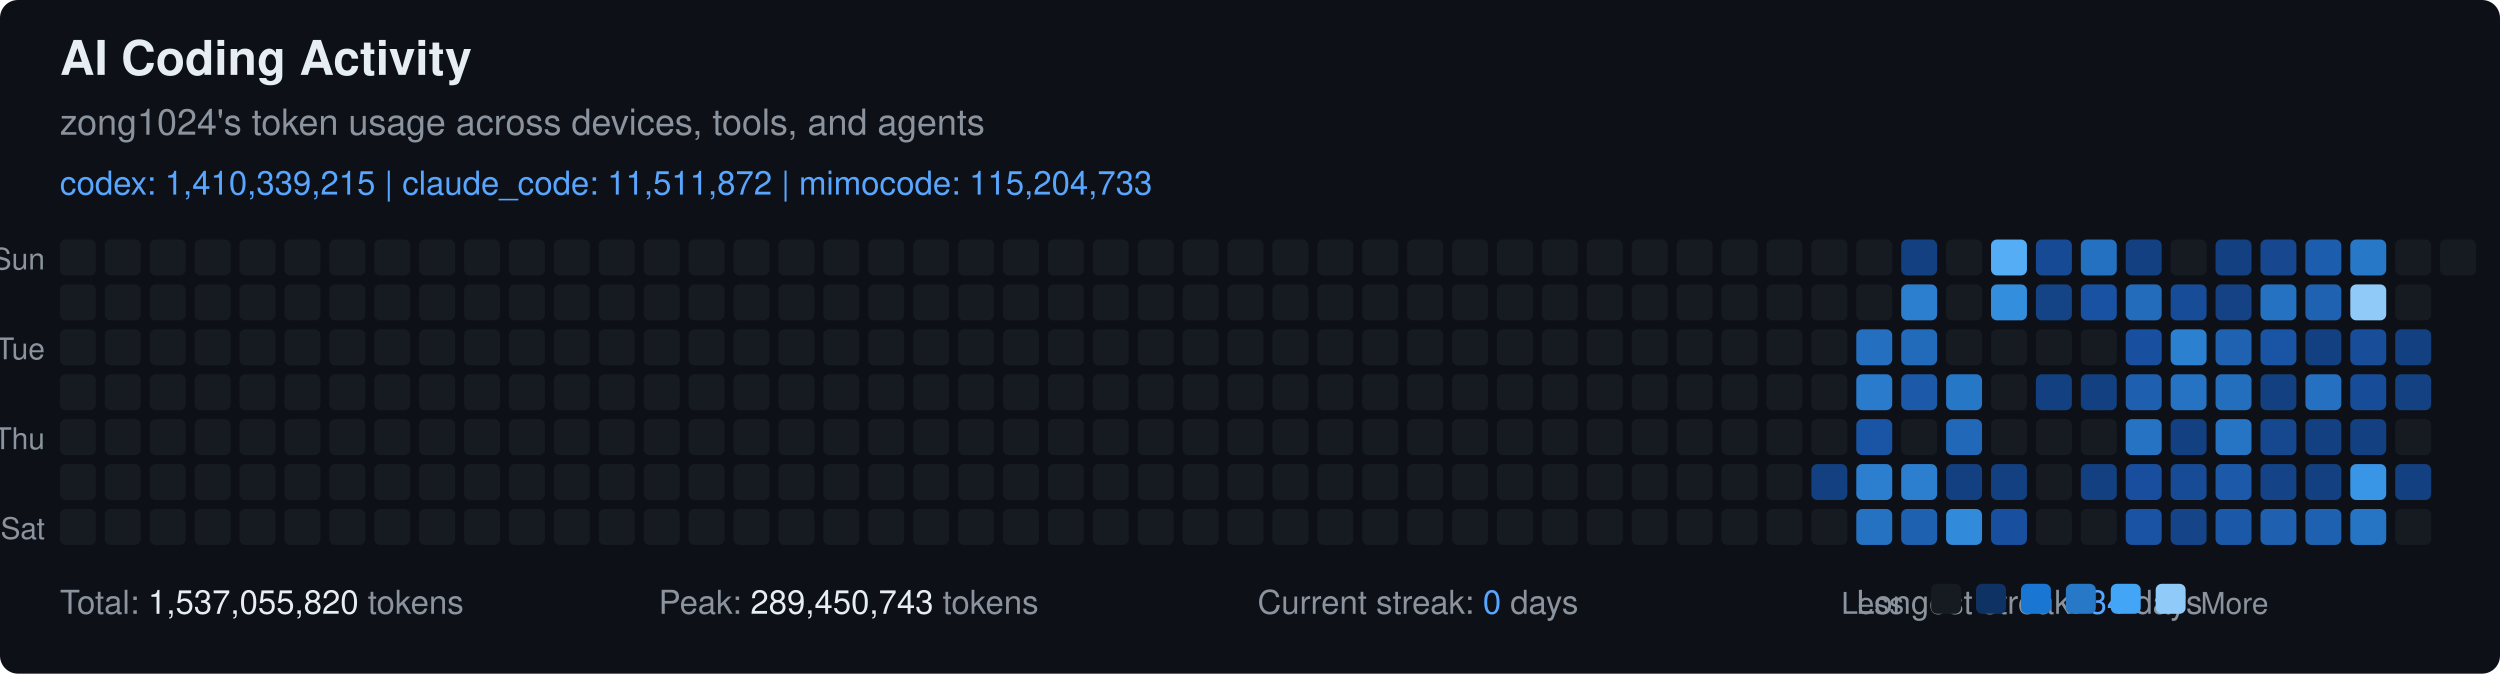
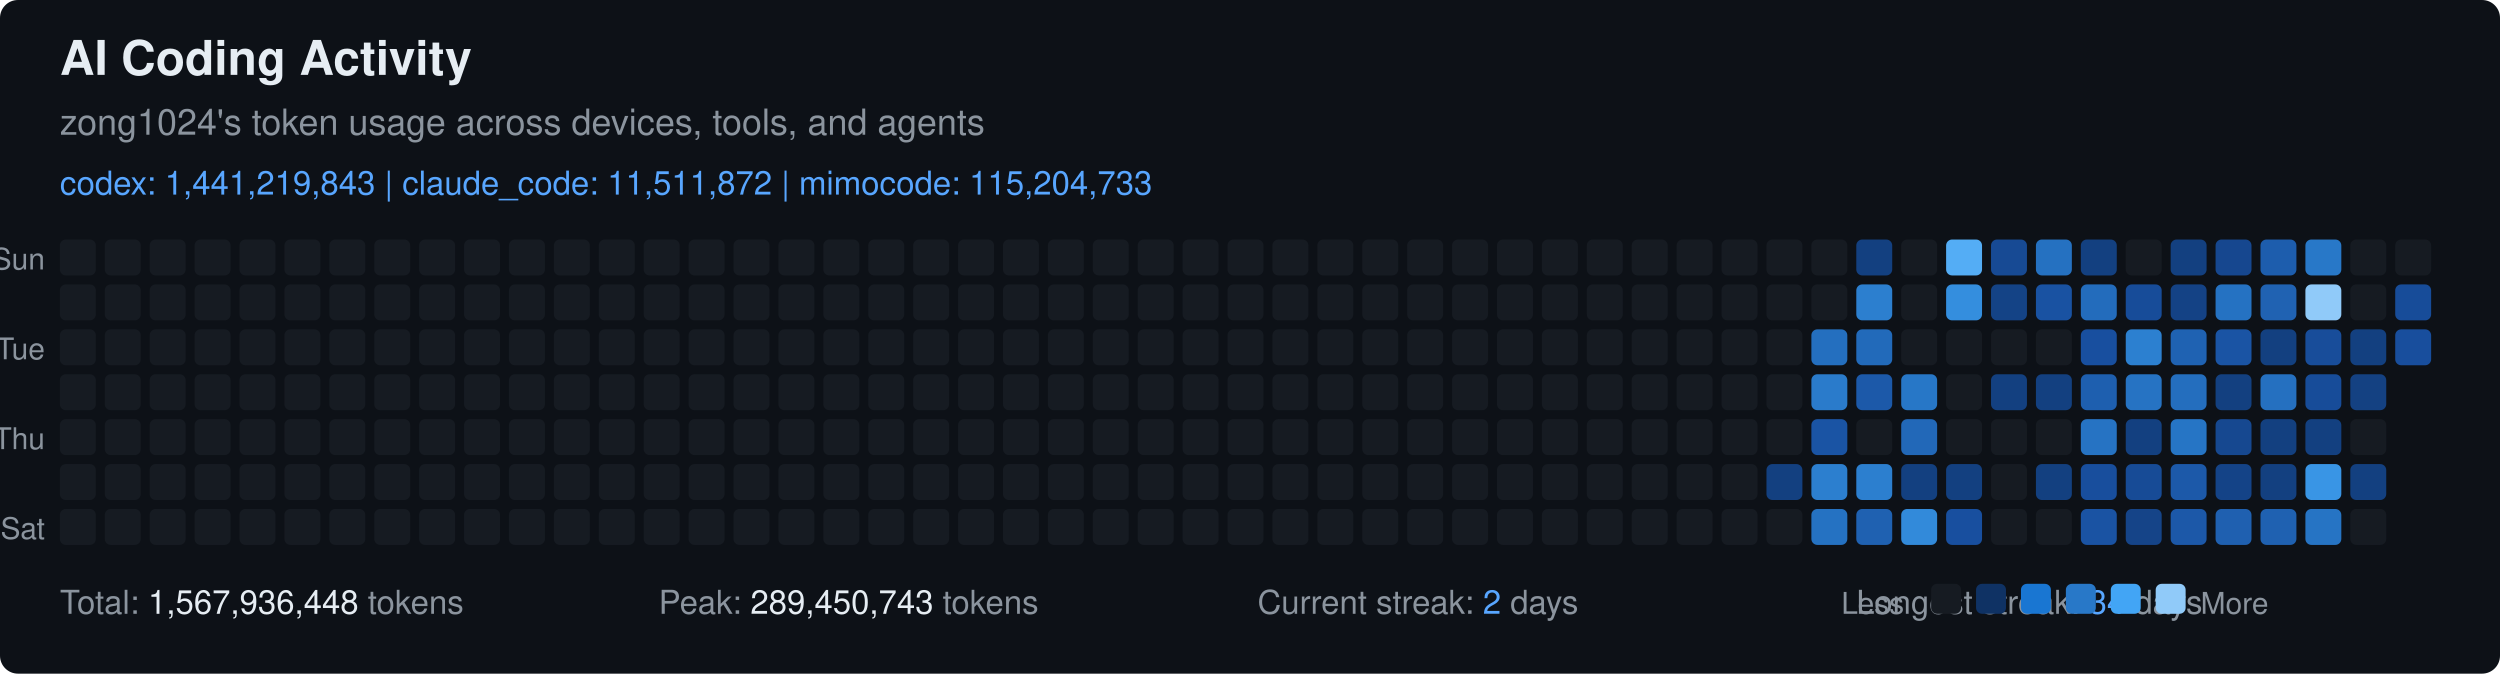
<svg xmlns="http://www.w3.org/2000/svg" width="835" height="225" viewBox="0 0 835 225" font-family="-apple-system, BlinkMacSystemFont, 'Segoe UI', Helvetica, Arial, sans-serif">
  <rect width="835" height="225" fill="#0d1117" rx="6" ry="6" />
  <text x="20" y="25" fill="#e6edf3" font-size="16" font-weight="600">
    AI Coding Activity
  </text>
  <text x="20" y="45" fill="#8b949e" font-size="12">
    zong1024's token usage across devices, tools, and agents
  </text>
  <text x="20" y="65" fill="#58a6ff" font-size="11">
-     codex: 1,410,339,215 | claude_code: 11,511,872 | mimocode: 115,204,733
+     codex: 1,441,219,843 | claude_code: 11,511,872 | mimocode: 115,204,733
  </text>
  <text x="15" y="90" fill="#8b949e" font-size="10" text-anchor="end">Sun</text>
  <text x="15" y="120" fill="#8b949e" font-size="10" text-anchor="end">Tue</text>
  <text x="15" y="150" fill="#8b949e" font-size="10" text-anchor="end">Thu</text>
  <text x="15" y="180" fill="#8b949e" font-size="10" text-anchor="end">Sat</text>
  <rect x="20" y="80" width="12" height="12" fill="#161b22" rx="2" ry="2" />
  <rect x="20" y="95" width="12" height="12" fill="#161b22" rx="2" ry="2" />
  <rect x="20" y="110" width="12" height="12" fill="#161b22" rx="2" ry="2" />
  <rect x="20" y="125" width="12" height="12" fill="#161b22" rx="2" ry="2" />
  <rect x="20" y="140" width="12" height="12" fill="#161b22" rx="2" ry="2" />
  <rect x="20" y="155" width="12" height="12" fill="#161b22" rx="2" ry="2" />
  <rect x="20" y="170" width="12" height="12" fill="#161b22" rx="2" ry="2" />
  <rect x="35" y="80" width="12" height="12" fill="#161b22" rx="2" ry="2" />
  <rect x="35" y="95" width="12" height="12" fill="#161b22" rx="2" ry="2" />
  <rect x="35" y="110" width="12" height="12" fill="#161b22" rx="2" ry="2" />
  <rect x="35" y="125" width="12" height="12" fill="#161b22" rx="2" ry="2" />
  <rect x="35" y="140" width="12" height="12" fill="#161b22" rx="2" ry="2" />
  <rect x="35" y="155" width="12" height="12" fill="#161b22" rx="2" ry="2" />
  <rect x="35" y="170" width="12" height="12" fill="#161b22" rx="2" ry="2" />
  <rect x="50" y="80" width="12" height="12" fill="#161b22" rx="2" ry="2" />
  <rect x="50" y="95" width="12" height="12" fill="#161b22" rx="2" ry="2" />
  <rect x="50" y="110" width="12" height="12" fill="#161b22" rx="2" ry="2" />
  <rect x="50" y="125" width="12" height="12" fill="#161b22" rx="2" ry="2" />
  <rect x="50" y="140" width="12" height="12" fill="#161b22" rx="2" ry="2" />
  <rect x="50" y="155" width="12" height="12" fill="#161b22" rx="2" ry="2" />
  <rect x="50" y="170" width="12" height="12" fill="#161b22" rx="2" ry="2" />
  <rect x="65" y="80" width="12" height="12" fill="#161b22" rx="2" ry="2" />
  <rect x="65" y="95" width="12" height="12" fill="#161b22" rx="2" ry="2" />
  <rect x="65" y="110" width="12" height="12" fill="#161b22" rx="2" ry="2" />
  <rect x="65" y="125" width="12" height="12" fill="#161b22" rx="2" ry="2" />
  <rect x="65" y="140" width="12" height="12" fill="#161b22" rx="2" ry="2" />
  <rect x="65" y="155" width="12" height="12" fill="#161b22" rx="2" ry="2" />
  <rect x="65" y="170" width="12" height="12" fill="#161b22" rx="2" ry="2" />
  <rect x="80" y="80" width="12" height="12" fill="#161b22" rx="2" ry="2" />
  <rect x="80" y="95" width="12" height="12" fill="#161b22" rx="2" ry="2" />
  <rect x="80" y="110" width="12" height="12" fill="#161b22" rx="2" ry="2" />
  <rect x="80" y="125" width="12" height="12" fill="#161b22" rx="2" ry="2" />
  <rect x="80" y="140" width="12" height="12" fill="#161b22" rx="2" ry="2" />
  <rect x="80" y="155" width="12" height="12" fill="#161b22" rx="2" ry="2" />
  <rect x="80" y="170" width="12" height="12" fill="#161b22" rx="2" ry="2" />
  <rect x="95" y="80" width="12" height="12" fill="#161b22" rx="2" ry="2" />
  <rect x="95" y="95" width="12" height="12" fill="#161b22" rx="2" ry="2" />
  <rect x="95" y="110" width="12" height="12" fill="#161b22" rx="2" ry="2" />
  <rect x="95" y="125" width="12" height="12" fill="#161b22" rx="2" ry="2" />
  <rect x="95" y="140" width="12" height="12" fill="#161b22" rx="2" ry="2" />
  <rect x="95" y="155" width="12" height="12" fill="#161b22" rx="2" ry="2" />
  <rect x="95" y="170" width="12" height="12" fill="#161b22" rx="2" ry="2" />
  <rect x="110" y="80" width="12" height="12" fill="#161b22" rx="2" ry="2" />
  <rect x="110" y="95" width="12" height="12" fill="#161b22" rx="2" ry="2" />
  <rect x="110" y="110" width="12" height="12" fill="#161b22" rx="2" ry="2" />
  <rect x="110" y="125" width="12" height="12" fill="#161b22" rx="2" ry="2" />
  <rect x="110" y="140" width="12" height="12" fill="#161b22" rx="2" ry="2" />
  <rect x="110" y="155" width="12" height="12" fill="#161b22" rx="2" ry="2" />
  <rect x="110" y="170" width="12" height="12" fill="#161b22" rx="2" ry="2" />
  <rect x="125" y="80" width="12" height="12" fill="#161b22" rx="2" ry="2" />
  <rect x="125" y="95" width="12" height="12" fill="#161b22" rx="2" ry="2" />
  <rect x="125" y="110" width="12" height="12" fill="#161b22" rx="2" ry="2" />
  <rect x="125" y="125" width="12" height="12" fill="#161b22" rx="2" ry="2" />
  <rect x="125" y="140" width="12" height="12" fill="#161b22" rx="2" ry="2" />
  <rect x="125" y="155" width="12" height="12" fill="#161b22" rx="2" ry="2" />
  <rect x="125" y="170" width="12" height="12" fill="#161b22" rx="2" ry="2" />
  <rect x="140" y="80" width="12" height="12" fill="#161b22" rx="2" ry="2" />
  <rect x="140" y="95" width="12" height="12" fill="#161b22" rx="2" ry="2" />
  <rect x="140" y="110" width="12" height="12" fill="#161b22" rx="2" ry="2" />
  <rect x="140" y="125" width="12" height="12" fill="#161b22" rx="2" ry="2" />
  <rect x="140" y="140" width="12" height="12" fill="#161b22" rx="2" ry="2" />
  <rect x="140" y="155" width="12" height="12" fill="#161b22" rx="2" ry="2" />
  <rect x="140" y="170" width="12" height="12" fill="#161b22" rx="2" ry="2" />
  <rect x="155" y="80" width="12" height="12" fill="#161b22" rx="2" ry="2" />
  <rect x="155" y="95" width="12" height="12" fill="#161b22" rx="2" ry="2" />
  <rect x="155" y="110" width="12" height="12" fill="#161b22" rx="2" ry="2" />
  <rect x="155" y="125" width="12" height="12" fill="#161b22" rx="2" ry="2" />
  <rect x="155" y="140" width="12" height="12" fill="#161b22" rx="2" ry="2" />
  <rect x="155" y="155" width="12" height="12" fill="#161b22" rx="2" ry="2" />
  <rect x="155" y="170" width="12" height="12" fill="#161b22" rx="2" ry="2" />
  <rect x="170" y="80" width="12" height="12" fill="#161b22" rx="2" ry="2" />
  <rect x="170" y="95" width="12" height="12" fill="#161b22" rx="2" ry="2" />
  <rect x="170" y="110" width="12" height="12" fill="#161b22" rx="2" ry="2" />
  <rect x="170" y="125" width="12" height="12" fill="#161b22" rx="2" ry="2" />
  <rect x="170" y="140" width="12" height="12" fill="#161b22" rx="2" ry="2" />
  <rect x="170" y="155" width="12" height="12" fill="#161b22" rx="2" ry="2" />
  <rect x="170" y="170" width="12" height="12" fill="#161b22" rx="2" ry="2" />
  <rect x="185" y="80" width="12" height="12" fill="#161b22" rx="2" ry="2" />
  <rect x="185" y="95" width="12" height="12" fill="#161b22" rx="2" ry="2" />
  <rect x="185" y="110" width="12" height="12" fill="#161b22" rx="2" ry="2" />
  <rect x="185" y="125" width="12" height="12" fill="#161b22" rx="2" ry="2" />
  <rect x="185" y="140" width="12" height="12" fill="#161b22" rx="2" ry="2" />
  <rect x="185" y="155" width="12" height="12" fill="#161b22" rx="2" ry="2" />
  <rect x="185" y="170" width="12" height="12" fill="#161b22" rx="2" ry="2" />
  <rect x="200" y="80" width="12" height="12" fill="#161b22" rx="2" ry="2" />
  <rect x="200" y="95" width="12" height="12" fill="#161b22" rx="2" ry="2" />
  <rect x="200" y="110" width="12" height="12" fill="#161b22" rx="2" ry="2" />
  <rect x="200" y="125" width="12" height="12" fill="#161b22" rx="2" ry="2" />
  <rect x="200" y="140" width="12" height="12" fill="#161b22" rx="2" ry="2" />
  <rect x="200" y="155" width="12" height="12" fill="#161b22" rx="2" ry="2" />
  <rect x="200" y="170" width="12" height="12" fill="#161b22" rx="2" ry="2" />
  <rect x="215" y="80" width="12" height="12" fill="#161b22" rx="2" ry="2" />
  <rect x="215" y="95" width="12" height="12" fill="#161b22" rx="2" ry="2" />
  <rect x="215" y="110" width="12" height="12" fill="#161b22" rx="2" ry="2" />
  <rect x="215" y="125" width="12" height="12" fill="#161b22" rx="2" ry="2" />
  <rect x="215" y="140" width="12" height="12" fill="#161b22" rx="2" ry="2" />
  <rect x="215" y="155" width="12" height="12" fill="#161b22" rx="2" ry="2" />
  <rect x="215" y="170" width="12" height="12" fill="#161b22" rx="2" ry="2" />
  <rect x="230" y="80" width="12" height="12" fill="#161b22" rx="2" ry="2" />
  <rect x="230" y="95" width="12" height="12" fill="#161b22" rx="2" ry="2" />
  <rect x="230" y="110" width="12" height="12" fill="#161b22" rx="2" ry="2" />
  <rect x="230" y="125" width="12" height="12" fill="#161b22" rx="2" ry="2" />
  <rect x="230" y="140" width="12" height="12" fill="#161b22" rx="2" ry="2" />
  <rect x="230" y="155" width="12" height="12" fill="#161b22" rx="2" ry="2" />
  <rect x="230" y="170" width="12" height="12" fill="#161b22" rx="2" ry="2" />
  <rect x="245" y="80" width="12" height="12" fill="#161b22" rx="2" ry="2" />
  <rect x="245" y="95" width="12" height="12" fill="#161b22" rx="2" ry="2" />
  <rect x="245" y="110" width="12" height="12" fill="#161b22" rx="2" ry="2" />
  <rect x="245" y="125" width="12" height="12" fill="#161b22" rx="2" ry="2" />
  <rect x="245" y="140" width="12" height="12" fill="#161b22" rx="2" ry="2" />
  <rect x="245" y="155" width="12" height="12" fill="#161b22" rx="2" ry="2" />
  <rect x="245" y="170" width="12" height="12" fill="#161b22" rx="2" ry="2" />
  <rect x="260" y="80" width="12" height="12" fill="#161b22" rx="2" ry="2" />
  <rect x="260" y="95" width="12" height="12" fill="#161b22" rx="2" ry="2" />
  <rect x="260" y="110" width="12" height="12" fill="#161b22" rx="2" ry="2" />
  <rect x="260" y="125" width="12" height="12" fill="#161b22" rx="2" ry="2" />
  <rect x="260" y="140" width="12" height="12" fill="#161b22" rx="2" ry="2" />
  <rect x="260" y="155" width="12" height="12" fill="#161b22" rx="2" ry="2" />
  <rect x="260" y="170" width="12" height="12" fill="#161b22" rx="2" ry="2" />
  <rect x="275" y="80" width="12" height="12" fill="#161b22" rx="2" ry="2" />
  <rect x="275" y="95" width="12" height="12" fill="#161b22" rx="2" ry="2" />
  <rect x="275" y="110" width="12" height="12" fill="#161b22" rx="2" ry="2" />
  <rect x="275" y="125" width="12" height="12" fill="#161b22" rx="2" ry="2" />
  <rect x="275" y="140" width="12" height="12" fill="#161b22" rx="2" ry="2" />
  <rect x="275" y="155" width="12" height="12" fill="#161b22" rx="2" ry="2" />
  <rect x="275" y="170" width="12" height="12" fill="#161b22" rx="2" ry="2" />
  <rect x="290" y="80" width="12" height="12" fill="#161b22" rx="2" ry="2" />
  <rect x="290" y="95" width="12" height="12" fill="#161b22" rx="2" ry="2" />
  <rect x="290" y="110" width="12" height="12" fill="#161b22" rx="2" ry="2" />
  <rect x="290" y="125" width="12" height="12" fill="#161b22" rx="2" ry="2" />
  <rect x="290" y="140" width="12" height="12" fill="#161b22" rx="2" ry="2" />
  <rect x="290" y="155" width="12" height="12" fill="#161b22" rx="2" ry="2" />
  <rect x="290" y="170" width="12" height="12" fill="#161b22" rx="2" ry="2" />
  <rect x="305" y="80" width="12" height="12" fill="#161b22" rx="2" ry="2" />
  <rect x="305" y="95" width="12" height="12" fill="#161b22" rx="2" ry="2" />
  <rect x="305" y="110" width="12" height="12" fill="#161b22" rx="2" ry="2" />
  <rect x="305" y="125" width="12" height="12" fill="#161b22" rx="2" ry="2" />
  <rect x="305" y="140" width="12" height="12" fill="#161b22" rx="2" ry="2" />
  <rect x="305" y="155" width="12" height="12" fill="#161b22" rx="2" ry="2" />
  <rect x="305" y="170" width="12" height="12" fill="#161b22" rx="2" ry="2" />
  <rect x="320" y="80" width="12" height="12" fill="#161b22" rx="2" ry="2" />
  <rect x="320" y="95" width="12" height="12" fill="#161b22" rx="2" ry="2" />
  <rect x="320" y="110" width="12" height="12" fill="#161b22" rx="2" ry="2" />
  <rect x="320" y="125" width="12" height="12" fill="#161b22" rx="2" ry="2" />
  <rect x="320" y="140" width="12" height="12" fill="#161b22" rx="2" ry="2" />
  <rect x="320" y="155" width="12" height="12" fill="#161b22" rx="2" ry="2" />
  <rect x="320" y="170" width="12" height="12" fill="#161b22" rx="2" ry="2" />
  <rect x="335" y="80" width="12" height="12" fill="#161b22" rx="2" ry="2" />
  <rect x="335" y="95" width="12" height="12" fill="#161b22" rx="2" ry="2" />
  <rect x="335" y="110" width="12" height="12" fill="#161b22" rx="2" ry="2" />
  <rect x="335" y="125" width="12" height="12" fill="#161b22" rx="2" ry="2" />
  <rect x="335" y="140" width="12" height="12" fill="#161b22" rx="2" ry="2" />
  <rect x="335" y="155" width="12" height="12" fill="#161b22" rx="2" ry="2" />
  <rect x="335" y="170" width="12" height="12" fill="#161b22" rx="2" ry="2" />
  <rect x="350" y="80" width="12" height="12" fill="#161b22" rx="2" ry="2" />
  <rect x="350" y="95" width="12" height="12" fill="#161b22" rx="2" ry="2" />
  <rect x="350" y="110" width="12" height="12" fill="#161b22" rx="2" ry="2" />
  <rect x="350" y="125" width="12" height="12" fill="#161b22" rx="2" ry="2" />
  <rect x="350" y="140" width="12" height="12" fill="#161b22" rx="2" ry="2" />
  <rect x="350" y="155" width="12" height="12" fill="#161b22" rx="2" ry="2" />
  <rect x="350" y="170" width="12" height="12" fill="#161b22" rx="2" ry="2" />
  <rect x="365" y="80" width="12" height="12" fill="#161b22" rx="2" ry="2" />
  <rect x="365" y="95" width="12" height="12" fill="#161b22" rx="2" ry="2" />
  <rect x="365" y="110" width="12" height="12" fill="#161b22" rx="2" ry="2" />
  <rect x="365" y="125" width="12" height="12" fill="#161b22" rx="2" ry="2" />
  <rect x="365" y="140" width="12" height="12" fill="#161b22" rx="2" ry="2" />
  <rect x="365" y="155" width="12" height="12" fill="#161b22" rx="2" ry="2" />
  <rect x="365" y="170" width="12" height="12" fill="#161b22" rx="2" ry="2" />
  <rect x="380" y="80" width="12" height="12" fill="#161b22" rx="2" ry="2" />
  <rect x="380" y="95" width="12" height="12" fill="#161b22" rx="2" ry="2" />
  <rect x="380" y="110" width="12" height="12" fill="#161b22" rx="2" ry="2" />
  <rect x="380" y="125" width="12" height="12" fill="#161b22" rx="2" ry="2" />
  <rect x="380" y="140" width="12" height="12" fill="#161b22" rx="2" ry="2" />
  <rect x="380" y="155" width="12" height="12" fill="#161b22" rx="2" ry="2" />
  <rect x="380" y="170" width="12" height="12" fill="#161b22" rx="2" ry="2" />
  <rect x="395" y="80" width="12" height="12" fill="#161b22" rx="2" ry="2" />
  <rect x="395" y="95" width="12" height="12" fill="#161b22" rx="2" ry="2" />
  <rect x="395" y="110" width="12" height="12" fill="#161b22" rx="2" ry="2" />
  <rect x="395" y="125" width="12" height="12" fill="#161b22" rx="2" ry="2" />
  <rect x="395" y="140" width="12" height="12" fill="#161b22" rx="2" ry="2" />
  <rect x="395" y="155" width="12" height="12" fill="#161b22" rx="2" ry="2" />
  <rect x="395" y="170" width="12" height="12" fill="#161b22" rx="2" ry="2" />
  <rect x="410" y="80" width="12" height="12" fill="#161b22" rx="2" ry="2" />
  <rect x="410" y="95" width="12" height="12" fill="#161b22" rx="2" ry="2" />
  <rect x="410" y="110" width="12" height="12" fill="#161b22" rx="2" ry="2" />
  <rect x="410" y="125" width="12" height="12" fill="#161b22" rx="2" ry="2" />
  <rect x="410" y="140" width="12" height="12" fill="#161b22" rx="2" ry="2" />
  <rect x="410" y="155" width="12" height="12" fill="#161b22" rx="2" ry="2" />
  <rect x="410" y="170" width="12" height="12" fill="#161b22" rx="2" ry="2" />
  <rect x="425" y="80" width="12" height="12" fill="#161b22" rx="2" ry="2" />
  <rect x="425" y="95" width="12" height="12" fill="#161b22" rx="2" ry="2" />
  <rect x="425" y="110" width="12" height="12" fill="#161b22" rx="2" ry="2" />
  <rect x="425" y="125" width="12" height="12" fill="#161b22" rx="2" ry="2" />
  <rect x="425" y="140" width="12" height="12" fill="#161b22" rx="2" ry="2" />
  <rect x="425" y="155" width="12" height="12" fill="#161b22" rx="2" ry="2" />
  <rect x="425" y="170" width="12" height="12" fill="#161b22" rx="2" ry="2" />
  <rect x="440" y="80" width="12" height="12" fill="#161b22" rx="2" ry="2" />
  <rect x="440" y="95" width="12" height="12" fill="#161b22" rx="2" ry="2" />
  <rect x="440" y="110" width="12" height="12" fill="#161b22" rx="2" ry="2" />
  <rect x="440" y="125" width="12" height="12" fill="#161b22" rx="2" ry="2" />
  <rect x="440" y="140" width="12" height="12" fill="#161b22" rx="2" ry="2" />
  <rect x="440" y="155" width="12" height="12" fill="#161b22" rx="2" ry="2" />
  <rect x="440" y="170" width="12" height="12" fill="#161b22" rx="2" ry="2" />
  <rect x="455" y="80" width="12" height="12" fill="#161b22" rx="2" ry="2" />
  <rect x="455" y="95" width="12" height="12" fill="#161b22" rx="2" ry="2" />
  <rect x="455" y="110" width="12" height="12" fill="#161b22" rx="2" ry="2" />
  <rect x="455" y="125" width="12" height="12" fill="#161b22" rx="2" ry="2" />
  <rect x="455" y="140" width="12" height="12" fill="#161b22" rx="2" ry="2" />
  <rect x="455" y="155" width="12" height="12" fill="#161b22" rx="2" ry="2" />
  <rect x="455" y="170" width="12" height="12" fill="#161b22" rx="2" ry="2" />
  <rect x="470" y="80" width="12" height="12" fill="#161b22" rx="2" ry="2" />
  <rect x="470" y="95" width="12" height="12" fill="#161b22" rx="2" ry="2" />
  <rect x="470" y="110" width="12" height="12" fill="#161b22" rx="2" ry="2" />
  <rect x="470" y="125" width="12" height="12" fill="#161b22" rx="2" ry="2" />
  <rect x="470" y="140" width="12" height="12" fill="#161b22" rx="2" ry="2" />
  <rect x="470" y="155" width="12" height="12" fill="#161b22" rx="2" ry="2" />
  <rect x="470" y="170" width="12" height="12" fill="#161b22" rx="2" ry="2" />
  <rect x="485" y="80" width="12" height="12" fill="#161b22" rx="2" ry="2" />
  <rect x="485" y="95" width="12" height="12" fill="#161b22" rx="2" ry="2" />
  <rect x="485" y="110" width="12" height="12" fill="#161b22" rx="2" ry="2" />
  <rect x="485" y="125" width="12" height="12" fill="#161b22" rx="2" ry="2" />
  <rect x="485" y="140" width="12" height="12" fill="#161b22" rx="2" ry="2" />
  <rect x="485" y="155" width="12" height="12" fill="#161b22" rx="2" ry="2" />
  <rect x="485" y="170" width="12" height="12" fill="#161b22" rx="2" ry="2" />
  <rect x="500" y="80" width="12" height="12" fill="#161b22" rx="2" ry="2" />
  <rect x="500" y="95" width="12" height="12" fill="#161b22" rx="2" ry="2" />
  <rect x="500" y="110" width="12" height="12" fill="#161b22" rx="2" ry="2" />
  <rect x="500" y="125" width="12" height="12" fill="#161b22" rx="2" ry="2" />
  <rect x="500" y="140" width="12" height="12" fill="#161b22" rx="2" ry="2" />
  <rect x="500" y="155" width="12" height="12" fill="#161b22" rx="2" ry="2" />
  <rect x="500" y="170" width="12" height="12" fill="#161b22" rx="2" ry="2" />
  <rect x="515" y="80" width="12" height="12" fill="#161b22" rx="2" ry="2" />
  <rect x="515" y="95" width="12" height="12" fill="#161b22" rx="2" ry="2" />
  <rect x="515" y="110" width="12" height="12" fill="#161b22" rx="2" ry="2" />
  <rect x="515" y="125" width="12" height="12" fill="#161b22" rx="2" ry="2" />
  <rect x="515" y="140" width="12" height="12" fill="#161b22" rx="2" ry="2" />
  <rect x="515" y="155" width="12" height="12" fill="#161b22" rx="2" ry="2" />
  <rect x="515" y="170" width="12" height="12" fill="#161b22" rx="2" ry="2" />
  <rect x="530" y="80" width="12" height="12" fill="#161b22" rx="2" ry="2" />
  <rect x="530" y="95" width="12" height="12" fill="#161b22" rx="2" ry="2" />
  <rect x="530" y="110" width="12" height="12" fill="#161b22" rx="2" ry="2" />
  <rect x="530" y="125" width="12" height="12" fill="#161b22" rx="2" ry="2" />
  <rect x="530" y="140" width="12" height="12" fill="#161b22" rx="2" ry="2" />
  <rect x="530" y="155" width="12" height="12" fill="#161b22" rx="2" ry="2" />
  <rect x="530" y="170" width="12" height="12" fill="#161b22" rx="2" ry="2" />
  <rect x="545" y="80" width="12" height="12" fill="#161b22" rx="2" ry="2" />
  <rect x="545" y="95" width="12" height="12" fill="#161b22" rx="2" ry="2" />
  <rect x="545" y="110" width="12" height="12" fill="#161b22" rx="2" ry="2" />
  <rect x="545" y="125" width="12" height="12" fill="#161b22" rx="2" ry="2" />
  <rect x="545" y="140" width="12" height="12" fill="#161b22" rx="2" ry="2" />
  <rect x="545" y="155" width="12" height="12" fill="#161b22" rx="2" ry="2" />
  <rect x="545" y="170" width="12" height="12" fill="#161b22" rx="2" ry="2" />
  <rect x="560" y="80" width="12" height="12" fill="#161b22" rx="2" ry="2" />
  <rect x="560" y="95" width="12" height="12" fill="#161b22" rx="2" ry="2" />
  <rect x="560" y="110" width="12" height="12" fill="#161b22" rx="2" ry="2" />
  <rect x="560" y="125" width="12" height="12" fill="#161b22" rx="2" ry="2" />
  <rect x="560" y="140" width="12" height="12" fill="#161b22" rx="2" ry="2" />
  <rect x="560" y="155" width="12" height="12" fill="#161b22" rx="2" ry="2" />
  <rect x="560" y="170" width="12" height="12" fill="#161b22" rx="2" ry="2" />
  <rect x="575" y="80" width="12" height="12" fill="#161b22" rx="2" ry="2" />
  <rect x="575" y="95" width="12" height="12" fill="#161b22" rx="2" ry="2" />
  <rect x="575" y="110" width="12" height="12" fill="#161b22" rx="2" ry="2" />
  <rect x="575" y="125" width="12" height="12" fill="#161b22" rx="2" ry="2" />
  <rect x="575" y="140" width="12" height="12" fill="#161b22" rx="2" ry="2" />
  <rect x="575" y="155" width="12" height="12" fill="#161b22" rx="2" ry="2" />
  <rect x="575" y="170" width="12" height="12" fill="#161b22" rx="2" ry="2" />
  <rect x="590" y="80" width="12" height="12" fill="#161b22" rx="2" ry="2" />
  <rect x="590" y="95" width="12" height="12" fill="#161b22" rx="2" ry="2" />
  <rect x="590" y="110" width="12" height="12" fill="#161b22" rx="2" ry="2" />
  <rect x="590" y="125" width="12" height="12" fill="#161b22" rx="2" ry="2" />
  <rect x="590" y="140" width="12" height="12" fill="#161b22" rx="2" ry="2" />
-   <rect x="590" y="155" width="12" height="12" fill="#161b22" rx="2" ry="2" />
+   <rect x="590" y="155" width="12" height="12" fill="#134080" rx="2" ry="2" />
  <rect x="590" y="170" width="12" height="12" fill="#161b22" rx="2" ry="2" />
  <rect x="605" y="80" width="12" height="12" fill="#161b22" rx="2" ry="2" />
  <rect x="605" y="95" width="12" height="12" fill="#161b22" rx="2" ry="2" />
-   <rect x="605" y="110" width="12" height="12" fill="#161b22" rx="2" ry="2" />
-   <rect x="605" y="125" width="12" height="12" fill="#161b22" rx="2" ry="2" />
-   <rect x="605" y="140" width="12" height="12" fill="#161b22" rx="2" ry="2" />
-   <rect x="605" y="155" width="12" height="12" fill="#134080" rx="2" ry="2" />
-   <rect x="605" y="170" width="12" height="12" fill="#161b22" rx="2" ry="2" />
-   <rect x="620" y="80" width="12" height="12" fill="#161b22" rx="2" ry="2" />
-   <rect x="620" y="95" width="12" height="12" fill="#161b22" rx="2" ry="2" />
-   <rect x="620" y="110" width="12" height="12" fill="#246fbf" rx="2" ry="2" />
-   <rect x="620" y="125" width="12" height="12" fill="#2a7bcb" rx="2" ry="2" />
-   <rect x="620" y="140" width="12" height="12" fill="#1a54a4" rx="2" ry="2" />
+   <rect x="605" y="110" width="12" height="12" fill="#246fbf" rx="2" ry="2" />
+   <rect x="605" y="125" width="12" height="12" fill="#2a7bcb" rx="2" ry="2" />
+   <rect x="605" y="140" width="12" height="12" fill="#1a54a4" rx="2" ry="2" />
+   <rect x="605" y="155" width="12" height="12" fill="#2c7fcf" rx="2" ry="2" />
+   <rect x="605" y="170" width="12" height="12" fill="#2572c2" rx="2" ry="2" />
+   <rect x="620" y="80" width="12" height="12" fill="#134080" rx="2" ry="2" />
+   <rect x="620" y="95" width="12" height="12" fill="#2c7fcf" rx="2" ry="2" />
+   <rect x="620" y="110" width="12" height="12" fill="#226aba" rx="2" ry="2" />
+   <rect x="620" y="125" width="12" height="12" fill="#1c59a9" rx="2" ry="2" />
+   <rect x="620" y="140" width="12" height="12" fill="#161b22" rx="2" ry="2" />
  <rect x="620" y="155" width="12" height="12" fill="#2c7fcf" rx="2" ry="2" />
-   <rect x="620" y="170" width="12" height="12" fill="#2572c2" rx="2" ry="2" />
-   <rect x="635" y="80" width="12" height="12" fill="#134080" rx="2" ry="2" />
-   <rect x="635" y="95" width="12" height="12" fill="#2c7fcf" rx="2" ry="2" />
-   <rect x="635" y="110" width="12" height="12" fill="#226aba" rx="2" ry="2" />
-   <rect x="635" y="125" width="12" height="12" fill="#1c59a9" rx="2" ry="2" />
-   <rect x="635" y="140" width="12" height="12" fill="#161b22" rx="2" ry="2" />
-   <rect x="635" y="155" width="12" height="12" fill="#2c7fcf" rx="2" ry="2" />
-   <rect x="635" y="170" width="12" height="12" fill="#1f61b1" rx="2" ry="2" />
-   <rect x="650" y="80" width="12" height="12" fill="#161b22" rx="2" ry="2" />
-   <rect x="650" y="95" width="12" height="12" fill="#161b22" rx="2" ry="2" />
+   <rect x="620" y="170" width="12" height="12" fill="#1f61b1" rx="2" ry="2" />
+   <rect x="635" y="80" width="12" height="12" fill="#161b22" rx="2" ry="2" />
+   <rect x="635" y="95" width="12" height="12" fill="#161b22" rx="2" ry="2" />
+   <rect x="635" y="110" width="12" height="12" fill="#161b22" rx="2" ry="2" />
+   <rect x="635" y="125" width="12" height="12" fill="#2777c7" rx="2" ry="2" />
+   <rect x="635" y="140" width="12" height="12" fill="#2268b8" rx="2" ry="2" />
+   <rect x="635" y="155" width="12" height="12" fill="#134080" rx="2" ry="2" />
+   <rect x="635" y="170" width="12" height="12" fill="#328ada" rx="2" ry="2" />
+   <rect x="650" y="80" width="12" height="12" fill="#54adf5" rx="2" ry="2" />
+   <rect x="650" y="95" width="12" height="12" fill="#348ede" rx="2" ry="2" />
  <rect x="650" y="110" width="12" height="12" fill="#161b22" rx="2" ry="2" />
-   <rect x="650" y="125" width="12" height="12" fill="#2777c7" rx="2" ry="2" />
-   <rect x="650" y="140" width="12" height="12" fill="#2268b8" rx="2" ry="2" />
+   <rect x="650" y="125" width="12" height="12" fill="#161b22" rx="2" ry="2" />
+   <rect x="650" y="140" width="12" height="12" fill="#161b22" rx="2" ry="2" />
  <rect x="650" y="155" width="12" height="12" fill="#134080" rx="2" ry="2" />
-   <rect x="650" y="170" width="12" height="12" fill="#328ada" rx="2" ry="2" />
-   <rect x="665" y="80" width="12" height="12" fill="#54adf5" rx="2" ry="2" />
-   <rect x="665" y="95" width="12" height="12" fill="#348ede" rx="2" ry="2" />
+   <rect x="650" y="170" width="12" height="12" fill="#184f9f" rx="2" ry="2" />
+   <rect x="665" y="80" width="12" height="12" fill="#174a94" rx="2" ry="2" />
+   <rect x="665" y="95" width="12" height="12" fill="#144386" rx="2" ry="2" />
  <rect x="665" y="110" width="12" height="12" fill="#161b22" rx="2" ry="2" />
-   <rect x="665" y="125" width="12" height="12" fill="#161b22" rx="2" ry="2" />
+   <rect x="665" y="125" width="12" height="12" fill="#134080" rx="2" ry="2" />
  <rect x="665" y="140" width="12" height="12" fill="#161b22" rx="2" ry="2" />
-   <rect x="665" y="155" width="12" height="12" fill="#134080" rx="2" ry="2" />
-   <rect x="665" y="170" width="12" height="12" fill="#184f9f" rx="2" ry="2" />
-   <rect x="680" y="80" width="12" height="12" fill="#174a94" rx="2" ry="2" />
-   <rect x="680" y="95" width="12" height="12" fill="#144386" rx="2" ry="2" />
+   <rect x="665" y="155" width="12" height="12" fill="#161b22" rx="2" ry="2" />
+   <rect x="665" y="170" width="12" height="12" fill="#161b22" rx="2" ry="2" />
+   <rect x="680" y="80" width="12" height="12" fill="#2571c1" rx="2" ry="2" />
+   <rect x="680" y="95" width="12" height="12" fill="#1952a2" rx="2" ry="2" />
  <rect x="680" y="110" width="12" height="12" fill="#161b22" rx="2" ry="2" />
  <rect x="680" y="125" width="12" height="12" fill="#134080" rx="2" ry="2" />
  <rect x="680" y="140" width="12" height="12" fill="#161b22" rx="2" ry="2" />
-   <rect x="680" y="155" width="12" height="12" fill="#161b22" rx="2" ry="2" />
+   <rect x="680" y="155" width="12" height="12" fill="#134080" rx="2" ry="2" />
  <rect x="680" y="170" width="12" height="12" fill="#161b22" rx="2" ry="2" />
-   <rect x="695" y="80" width="12" height="12" fill="#2571c1" rx="2" ry="2" />
-   <rect x="695" y="95" width="12" height="12" fill="#1952a2" rx="2" ry="2" />
-   <rect x="695" y="110" width="12" height="12" fill="#161b22" rx="2" ry="2" />
-   <rect x="695" y="125" width="12" height="12" fill="#134080" rx="2" ry="2" />
-   <rect x="695" y="140" width="12" height="12" fill="#161b22" rx="2" ry="2" />
-   <rect x="695" y="155" width="12" height="12" fill="#134080" rx="2" ry="2" />
-   <rect x="695" y="170" width="12" height="12" fill="#161b22" rx="2" ry="2" />
-   <rect x="710" y="80" width="12" height="12" fill="#134080" rx="2" ry="2" />
-   <rect x="710" y="95" width="12" height="12" fill="#236cbc" rx="2" ry="2" />
-   <rect x="710" y="110" width="12" height="12" fill="#184f9f" rx="2" ry="2" />
-   <rect x="710" y="125" width="12" height="12" fill="#1e5faf" rx="2" ry="2" />
-   <rect x="710" y="140" width="12" height="12" fill="#2673c3" rx="2" ry="2" />
-   <rect x="710" y="155" width="12" height="12" fill="#184e9d" rx="2" ry="2" />
-   <rect x="710" y="170" width="12" height="12" fill="#1a53a3" rx="2" ry="2" />
-   <rect x="725" y="80" width="12" height="12" fill="#161b22" rx="2" ry="2" />
-   <rect x="725" y="95" width="12" height="12" fill="#174c99" rx="2" ry="2" />
-   <rect x="725" y="110" width="12" height="12" fill="#2c80d0" rx="2" ry="2" />
-   <rect x="725" y="125" width="12" height="12" fill="#2673c3" rx="2" ry="2" />
-   <rect x="725" y="140" width="12" height="12" fill="#134080" rx="2" ry="2" />
-   <rect x="725" y="155" width="12" height="12" fill="#174b96" rx="2" ry="2" />
-   <rect x="725" y="170" width="12" height="12" fill="#154488" rx="2" ry="2" />
-   <rect x="740" y="80" width="12" height="12" fill="#134080" rx="2" ry="2" />
-   <rect x="740" y="95" width="12" height="12" fill="#144285" rx="2" ry="2" />
-   <rect x="740" y="110" width="12" height="12" fill="#1f62b2" rx="2" ry="2" />
-   <rect x="740" y="125" width="12" height="12" fill="#246ebe" rx="2" ry="2" />
-   <rect x="740" y="140" width="12" height="12" fill="#2675c5" rx="2" ry="2" />
-   <rect x="740" y="155" width="12" height="12" fill="#1c59a9" rx="2" ry="2" />
-   <rect x="740" y="170" width="12" height="12" fill="#1c58a8" rx="2" ry="2" />
-   <rect x="755" y="80" width="12" height="12" fill="#16478f" rx="2" ry="2" />
-   <rect x="755" y="95" width="12" height="12" fill="#2572c2" rx="2" ry="2" />
-   <rect x="755" y="110" width="12" height="12" fill="#1a54a4" rx="2" ry="2" />
-   <rect x="755" y="125" width="12" height="12" fill="#134080" rx="2" ry="2" />
-   <rect x="755" y="140" width="12" height="12" fill="#164890" rx="2" ry="2" />
-   <rect x="755" y="155" width="12" height="12" fill="#144387" rx="2" ry="2" />
-   <rect x="755" y="170" width="12" height="12" fill="#1f60b0" rx="2" ry="2" />
-   <rect x="770" y="80" width="12" height="12" fill="#1d5dad" rx="2" ry="2" />
-   <rect x="770" y="95" width="12" height="12" fill="#2062b2" rx="2" ry="2" />
-   <rect x="770" y="110" width="12" height="12" fill="#134080" rx="2" ry="2" />
-   <rect x="770" y="125" width="12" height="12" fill="#2570c0" rx="2" ry="2" />
+   <rect x="695" y="80" width="12" height="12" fill="#134080" rx="2" ry="2" />
+   <rect x="695" y="95" width="12" height="12" fill="#236cbc" rx="2" ry="2" />
+   <rect x="695" y="110" width="12" height="12" fill="#184f9f" rx="2" ry="2" />
+   <rect x="695" y="125" width="12" height="12" fill="#1e5faf" rx="2" ry="2" />
+   <rect x="695" y="140" width="12" height="12" fill="#2673c3" rx="2" ry="2" />
+   <rect x="695" y="155" width="12" height="12" fill="#184e9d" rx="2" ry="2" />
+   <rect x="695" y="170" width="12" height="12" fill="#1a53a3" rx="2" ry="2" />
+   <rect x="710" y="80" width="12" height="12" fill="#161b22" rx="2" ry="2" />
+   <rect x="710" y="95" width="12" height="12" fill="#174c99" rx="2" ry="2" />
+   <rect x="710" y="110" width="12" height="12" fill="#2c80d0" rx="2" ry="2" />
+   <rect x="710" y="125" width="12" height="12" fill="#2673c3" rx="2" ry="2" />
+   <rect x="710" y="140" width="12" height="12" fill="#134080" rx="2" ry="2" />
+   <rect x="710" y="155" width="12" height="12" fill="#174b96" rx="2" ry="2" />
+   <rect x="710" y="170" width="12" height="12" fill="#154488" rx="2" ry="2" />
+   <rect x="725" y="80" width="12" height="12" fill="#134080" rx="2" ry="2" />
+   <rect x="725" y="95" width="12" height="12" fill="#144285" rx="2" ry="2" />
+   <rect x="725" y="110" width="12" height="12" fill="#1f62b2" rx="2" ry="2" />
+   <rect x="725" y="125" width="12" height="12" fill="#246ebe" rx="2" ry="2" />
+   <rect x="725" y="140" width="12" height="12" fill="#2675c5" rx="2" ry="2" />
+   <rect x="725" y="155" width="12" height="12" fill="#1c59a9" rx="2" ry="2" />
+   <rect x="725" y="170" width="12" height="12" fill="#1c58a8" rx="2" ry="2" />
+   <rect x="740" y="80" width="12" height="12" fill="#16478f" rx="2" ry="2" />
+   <rect x="740" y="95" width="12" height="12" fill="#2572c2" rx="2" ry="2" />
+   <rect x="740" y="110" width="12" height="12" fill="#1a54a4" rx="2" ry="2" />
+   <rect x="740" y="125" width="12" height="12" fill="#134080" rx="2" ry="2" />
+   <rect x="740" y="140" width="12" height="12" fill="#164890" rx="2" ry="2" />
+   <rect x="740" y="155" width="12" height="12" fill="#144387" rx="2" ry="2" />
+   <rect x="740" y="170" width="12" height="12" fill="#1f60b0" rx="2" ry="2" />
+   <rect x="755" y="80" width="12" height="12" fill="#1d5dad" rx="2" ry="2" />
+   <rect x="755" y="95" width="12" height="12" fill="#2062b2" rx="2" ry="2" />
+   <rect x="755" y="110" width="12" height="12" fill="#134080" rx="2" ry="2" />
+   <rect x="755" y="125" width="12" height="12" fill="#2570c0" rx="2" ry="2" />
+   <rect x="755" y="140" width="12" height="12" fill="#134080" rx="2" ry="2" />
+   <rect x="755" y="155" width="12" height="12" fill="#134080" rx="2" ry="2" />
+   <rect x="755" y="170" width="12" height="12" fill="#1f61b1" rx="2" ry="2" />
+   <rect x="770" y="80" width="12" height="12" fill="#2878c8" rx="2" ry="2" />
+   <rect x="770" y="95" width="12" height="12" fill="#90caf9" rx="2" ry="2" />
+   <rect x="770" y="110" width="12" height="12" fill="#184d9a" rx="2" ry="2" />
+   <rect x="770" y="125" width="12" height="12" fill="#174c99" rx="2" ry="2" />
  <rect x="770" y="140" width="12" height="12" fill="#134080" rx="2" ry="2" />
-   <rect x="770" y="155" width="12" height="12" fill="#134080" rx="2" ry="2" />
-   <rect x="770" y="170" width="12" height="12" fill="#1f61b1" rx="2" ry="2" />
-   <rect x="785" y="80" width="12" height="12" fill="#2878c8" rx="2" ry="2" />
-   <rect x="785" y="95" width="12" height="12" fill="#90caf9" rx="2" ry="2" />
-   <rect x="785" y="110" width="12" height="12" fill="#184d9a" rx="2" ry="2" />
-   <rect x="785" y="125" width="12" height="12" fill="#174c99" rx="2" ry="2" />
-   <rect x="785" y="140" width="12" height="12" fill="#134080" rx="2" ry="2" />
-   <rect x="785" y="155" width="12" height="12" fill="#3995e5" rx="2" ry="2" />
-   <rect x="785" y="170" width="12" height="12" fill="#2674c4" rx="2" ry="2" />
+   <rect x="770" y="155" width="12" height="12" fill="#3995e5" rx="2" ry="2" />
+   <rect x="770" y="170" width="12" height="12" fill="#2674c4" rx="2" ry="2" />
+   <rect x="785" y="80" width="12" height="12" fill="#161b22" rx="2" ry="2" />
+   <rect x="785" y="95" width="12" height="12" fill="#161b22" rx="2" ry="2" />
+   <rect x="785" y="110" width="12" height="12" fill="#134080" rx="2" ry="2" />
+   <rect x="785" y="125" width="12" height="12" fill="#144182" rx="2" ry="2" />
+   <rect x="785" y="140" width="12" height="12" fill="#161b22" rx="2" ry="2" />
+   <rect x="785" y="155" width="12" height="12" fill="#134080" rx="2" ry="2" />
+   <rect x="785" y="170" width="12" height="12" fill="#161b22" rx="2" ry="2" />
  <rect x="800" y="80" width="12" height="12" fill="#161b22" rx="2" ry="2" />
-   <rect x="800" y="95" width="12" height="12" fill="#161b22" rx="2" ry="2" />
-   <rect x="800" y="110" width="12" height="12" fill="#134080" rx="2" ry="2" />
-   <rect x="800" y="125" width="12" height="12" fill="#144182" rx="2" ry="2" />
-   <rect x="800" y="140" width="12" height="12" fill="#161b22" rx="2" ry="2" />
-   <rect x="800" y="155" width="12" height="12" fill="#134080" rx="2" ry="2" />
-   <rect x="800" y="170" width="12" height="12" fill="#161b22" rx="2" ry="2" />
-   <rect x="815" y="80" width="12" height="12" fill="#161b22" rx="2" ry="2" />
+   <rect x="800" y="95" width="12" height="12" fill="#174c99" rx="2" ry="2" />
+   <rect x="800" y="110" width="12" height="12" fill="#184e9d" rx="2" ry="2" />
  <text x="20" y="205" fill="#8b949e" font-size="11">
-     Total: <tspan fill="#e6edf3">1,537,055,820</tspan> tokens
+     Total: <tspan fill="#e6edf3">1,567,936,448</tspan> tokens
  </text>
  <text x="220" y="205" fill="#8b949e" font-size="11">
    Peak: <tspan fill="#e6edf3">289,450,743</tspan> tokens
  </text>
  <text x="420" y="205" fill="#8b949e" font-size="11">
-     Current streak: <tspan fill="#58a6ff">0</tspan> days
+     Current streak: <tspan fill="#58a6ff">2</tspan> days
  </text>
  <text x="620" y="205" fill="#8b949e" font-size="11">
    Longest streak: <tspan fill="#58a6ff">34</tspan> days
  </text>
  <text x="615" y="205" fill="#8b949e" font-size="10">
    Less
  </text>
  <rect x="645" y="195" width="10" height="10" fill="#161b22" rx="2" ry="2" />
  <rect x="660" y="195" width="10" height="10" fill="#0f3264" rx="2" ry="2" />
  <rect x="675" y="195" width="10" height="10" fill="#1976d2" rx="2" ry="2" />
  <rect x="690" y="195" width="10" height="10" fill="#2878c8" rx="2" ry="2" />
  <rect x="705" y="195" width="10" height="10" fill="#42a5f5" rx="2" ry="2" />
  <rect x="720" y="195" width="10" height="10" fill="#90caf9" rx="2" ry="2" />
  <text x="735" y="205" fill="#8b949e" font-size="10">
    More
  </text>
</svg>
